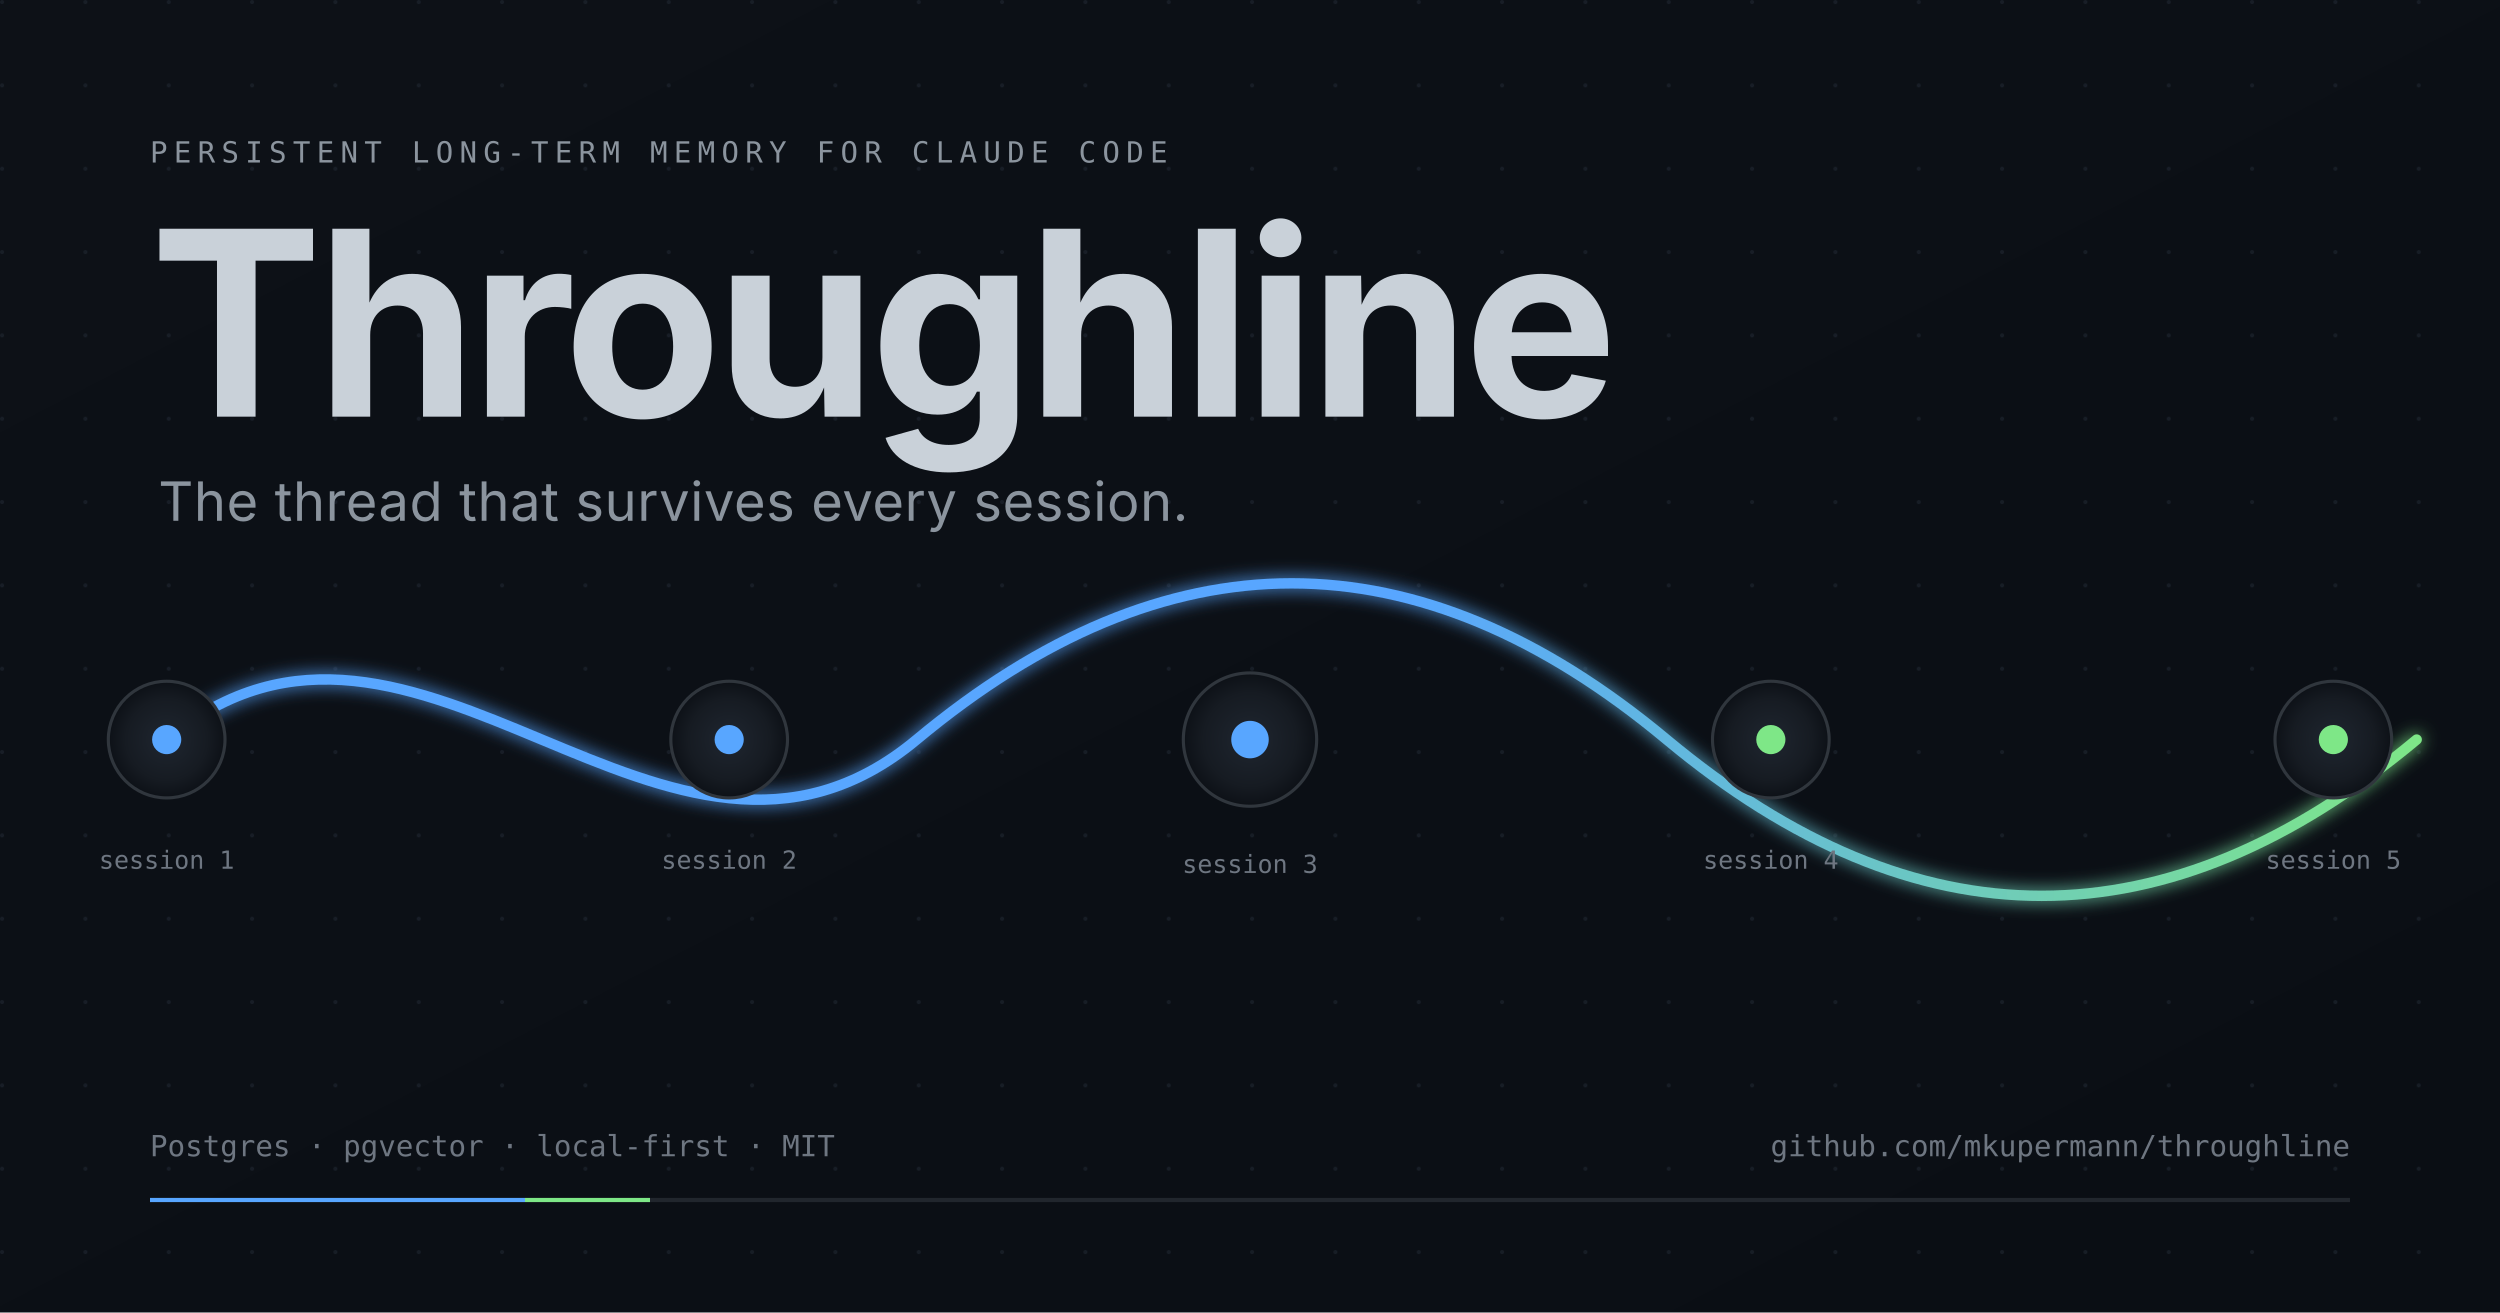
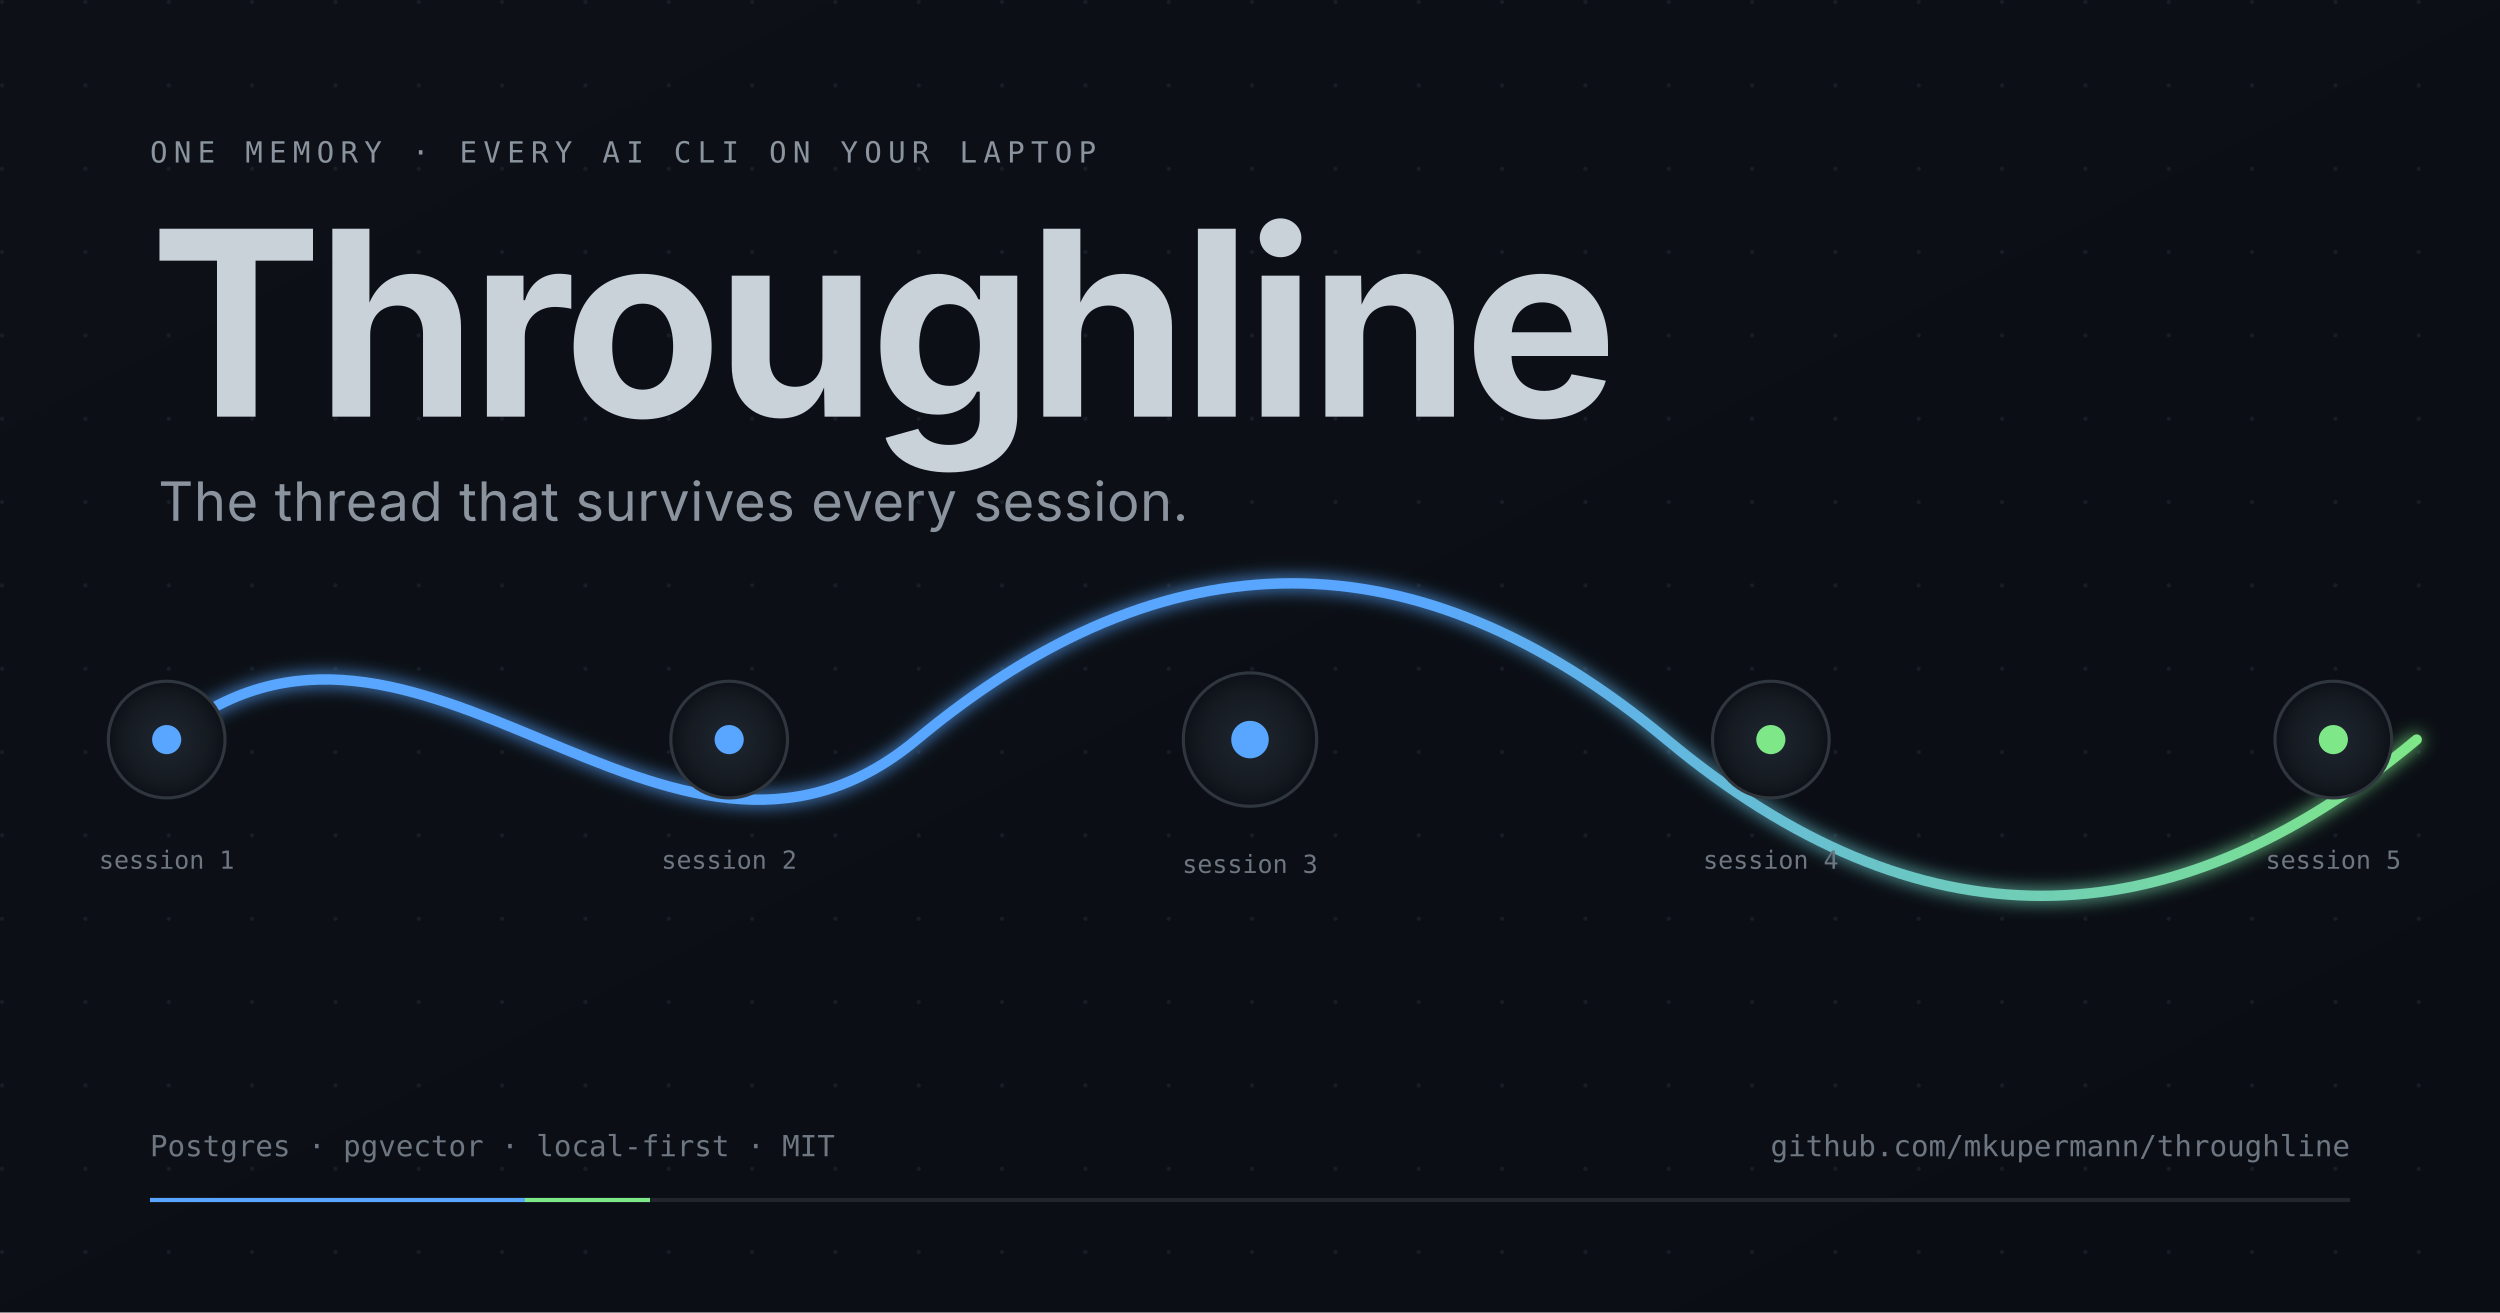
<svg xmlns="http://www.w3.org/2000/svg" viewBox="0 0 1200 630" width="1200" height="630" role="img" aria-label="Throughline — the thread that survives every session">
  <defs>
    <linearGradient id="bg" x1="0" y1="0" x2="1" y2="1">
      <stop offset="0%" stop-color="#0D1117" />
      <stop offset="100%" stop-color="#0A0E14" />
    </linearGradient>
    <linearGradient id="thread" x1="0" y1="0" x2="1" y2="0">
      <stop offset="0%" stop-color="#58A6FF" />
      <stop offset="55%" stop-color="#58A6FF" />
      <stop offset="100%" stop-color="#7EE787" />
    </linearGradient>
    <filter id="glow" x="-10%" y="-40%" width="120%" height="180%">
      <feGaussianBlur stdDeviation="4" result="blur" />
      <feMerge>
        <feMergeNode in="blur" />
        <feMergeNode in="SourceGraphic" />
      </feMerge>
    </filter>
    <pattern id="grid" x="0" y="0" width="40" height="40" patternUnits="userSpaceOnUse">
      <circle cx="1" cy="1" r="1" fill="#1F2630" />
    </pattern>
    <radialGradient id="node" cx="50%" cy="50%" r="50%">
      <stop offset="0%" stop-color="#1F2630" />
      <stop offset="70%" stop-color="#161B22" />
      <stop offset="100%" stop-color="#0D1117" />
    </radialGradient>
  </defs>
  <rect width="1200" height="630" fill="url(#bg)" />
  <rect width="1200" height="630" fill="url(#grid)" opacity="0.6" />
  <g font-family="ui-monospace, SFMono-Regular, Menlo, Consolas, monospace" fill="#8B949E" font-size="14" letter-spacing="3">
-     <text x="72" y="78">PERSISTENT LONG-TERM MEMORY FOR CLAUDE CODE</text>
+     <text x="72" y="78">ONE MEMORY · EVERY AI CLI ON YOUR LAPTOP</text>
  </g>
  <g filter="url(#glow)">
    <path d="         M 80  355         C 200 255, 320 455, 440 355         S 680 255, 800 355         S 1040 455, 1160 355" fill="none" stroke="url(#thread)" stroke-width="5" stroke-linecap="round" />
  </g>
  <g>
    <g transform="translate(80 355)">
      <circle r="28" fill="url(#node)" stroke="#30363D" stroke-width="1.5" />
      <circle r="7" fill="#58A6FF" />
      <text x="0" y="62" text-anchor="middle" font-family="ui-monospace, SFMono-Regular, Menlo, Consolas, monospace" font-size="12" fill="#6E7681">session 1</text>
    </g>
    <g transform="translate(350 355)">
      <circle r="28" fill="url(#node)" stroke="#30363D" stroke-width="1.5" />
      <circle r="7" fill="#58A6FF" />
      <text x="0" y="62" text-anchor="middle" font-family="ui-monospace, SFMono-Regular, Menlo, Consolas, monospace" font-size="12" fill="#6E7681">session 2</text>
    </g>
    <g transform="translate(600 355)">
      <circle r="32" fill="url(#node)" stroke="#30363D" stroke-width="1.5" />
      <circle r="9" fill="#58A6FF" />
      <text x="0" y="64" text-anchor="middle" font-family="ui-monospace, SFMono-Regular, Menlo, Consolas, monospace" font-size="12" fill="#6E7681">session 3</text>
    </g>
    <g transform="translate(850 355)">
      <circle r="28" fill="url(#node)" stroke="#30363D" stroke-width="1.5" />
      <circle r="7" fill="#7EE787" />
      <text x="0" y="62" text-anchor="middle" font-family="ui-monospace, SFMono-Regular, Menlo, Consolas, monospace" font-size="12" fill="#6E7681">session 4</text>
    </g>
    <g transform="translate(1120 355)">
      <circle r="28" fill="url(#node)" stroke="#30363D" stroke-width="1.5" />
      <circle r="7" fill="#7EE787" />
      <text x="0" y="62" text-anchor="middle" font-family="ui-monospace, SFMono-Regular, Menlo, Consolas, monospace" font-size="12" fill="#6E7681">session 5</text>
    </g>
  </g>
  <g font-family="-apple-system, BlinkMacSystemFont, 'Segoe UI', system-ui, sans-serif">
    <text x="72" y="200" font-size="124" font-weight="700" fill="#C9D1D9" letter-spacing="-3">
      Throughline
    </text>
    <text x="76" y="250" font-size="26" font-weight="400" fill="#8B949E" letter-spacing="0.3">
      The thread that survives every session.
    </text>
  </g>
  <g font-family="ui-monospace, SFMono-Regular, Menlo, Consolas, monospace" font-size="14" fill="#6E7681">
    <text x="72" y="555">Postgres · pgvector · local-first · MIT</text>
    <text x="1128" y="555" text-anchor="end">github.com/mkupermann/throughline</text>
  </g>
  <rect x="72" y="575" width="1056" height="2" fill="#21262D" />
  <rect x="72" y="575" width="180" height="2" fill="#58A6FF" />
  <rect x="252" y="575" width="60" height="2" fill="#7EE787" />
</svg>
